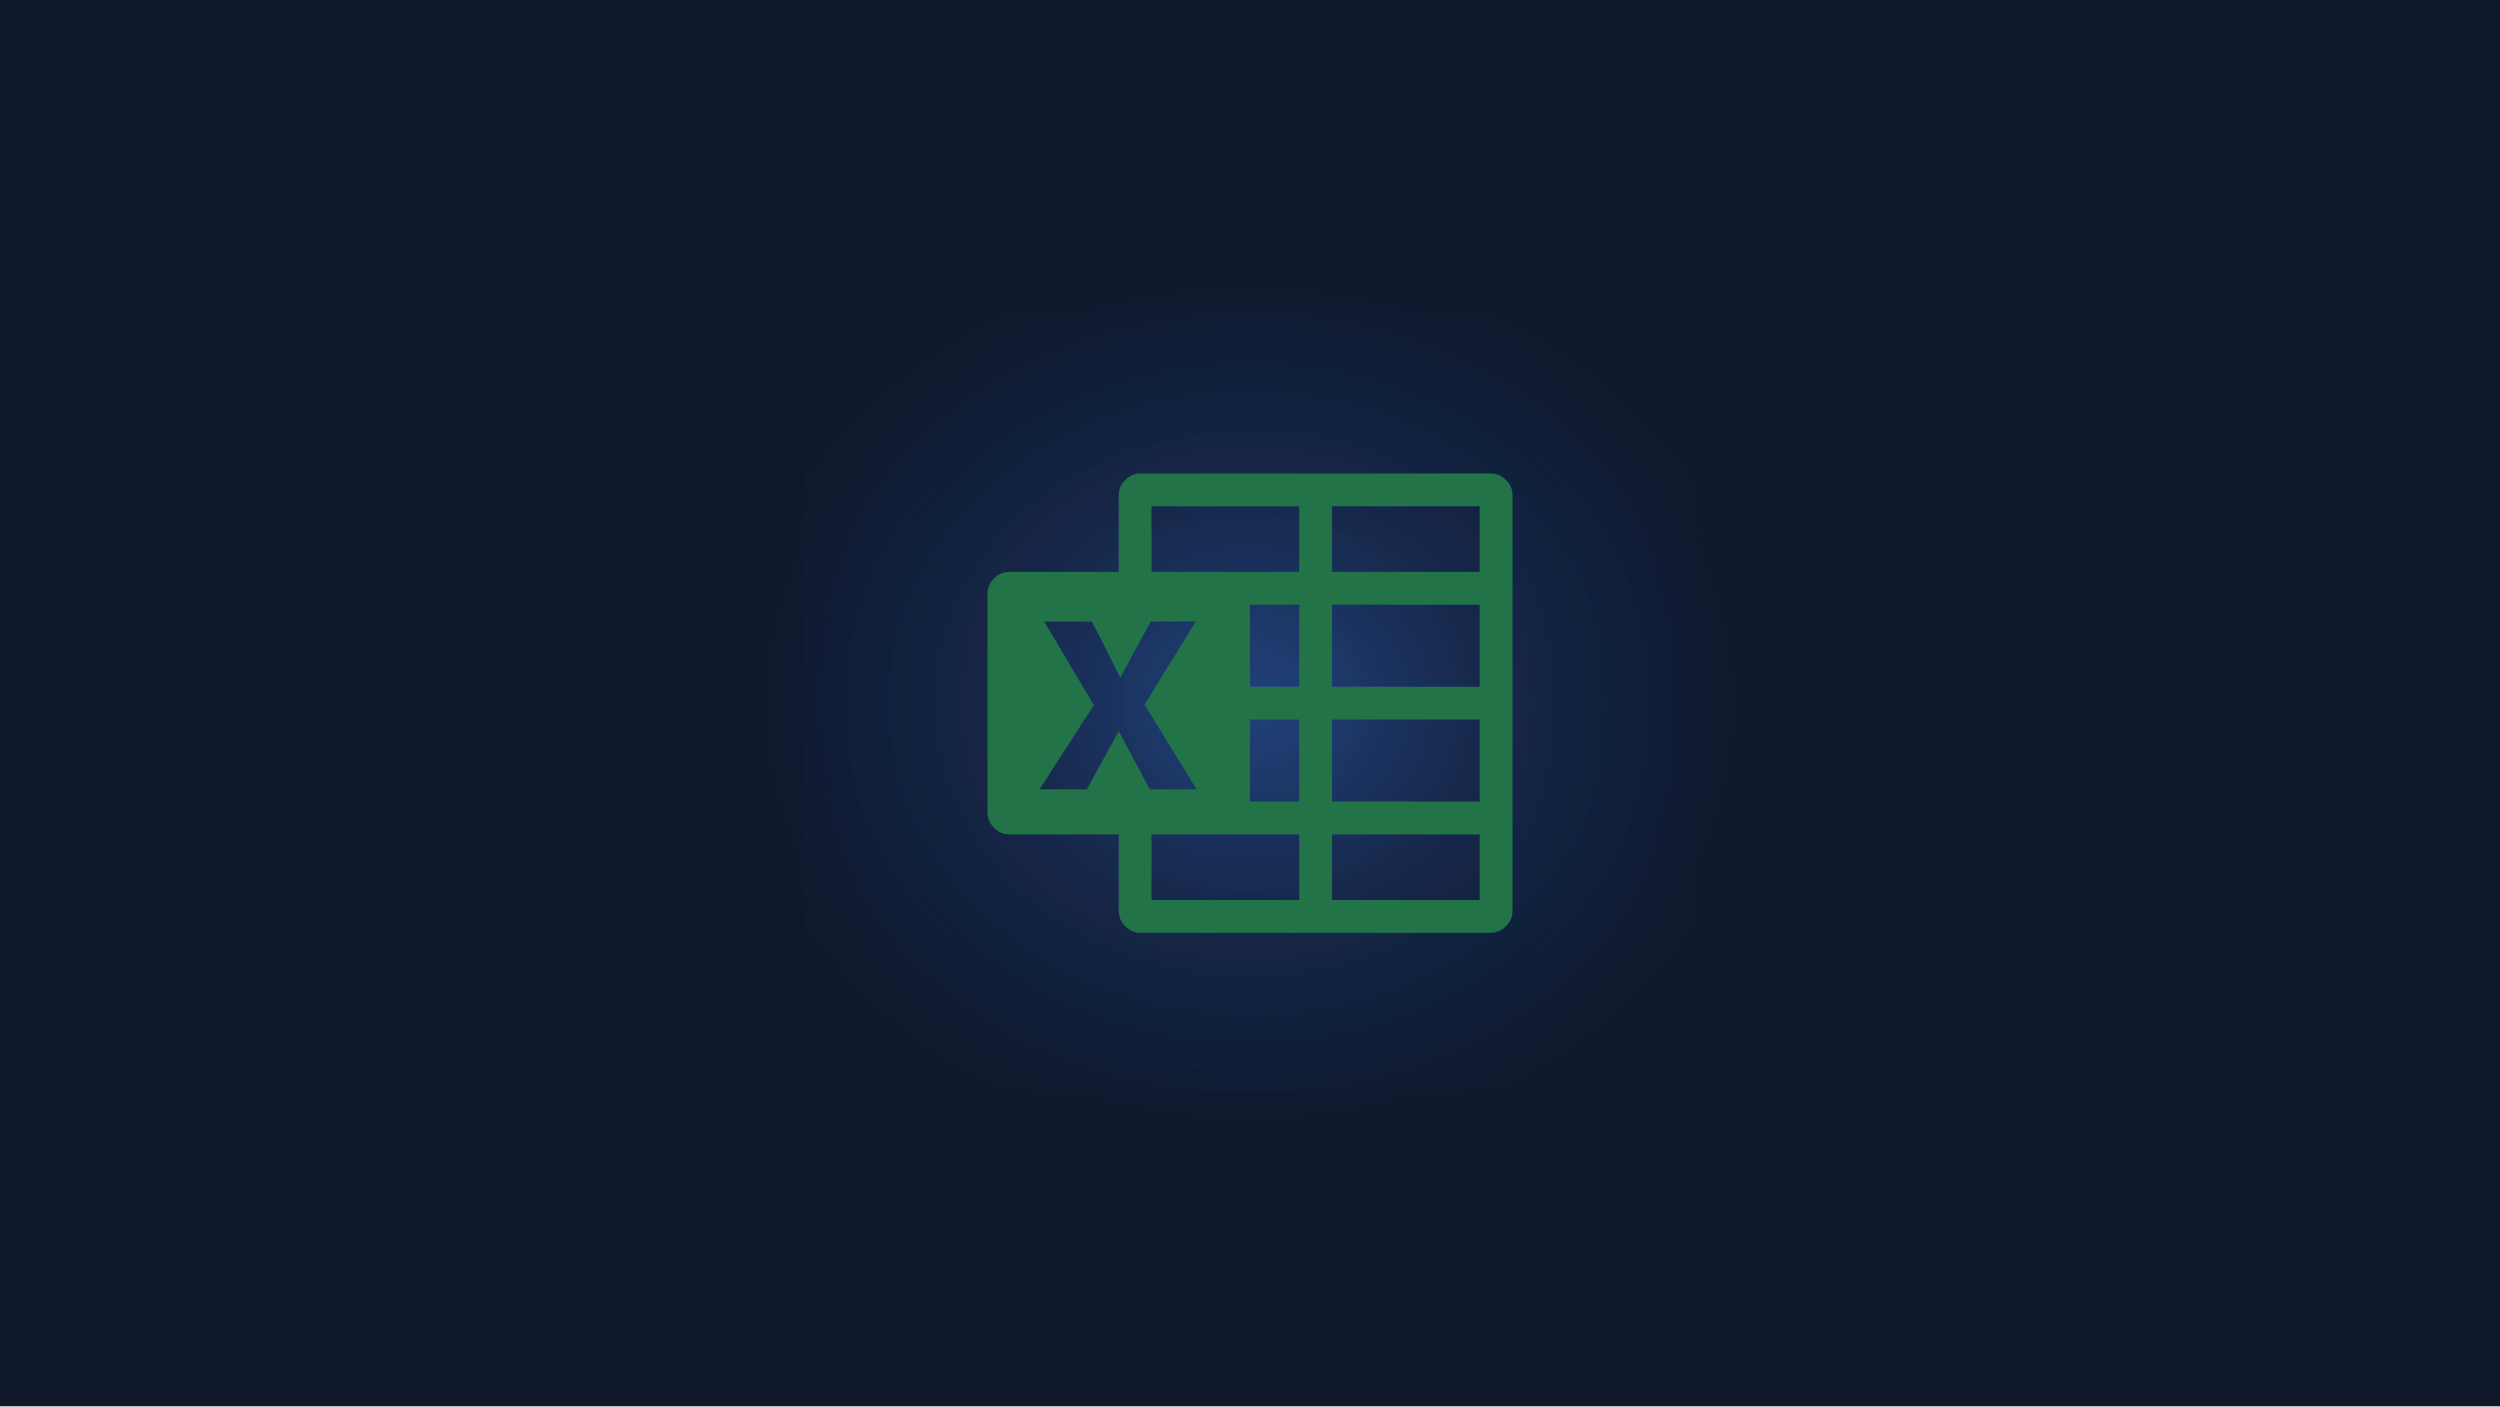
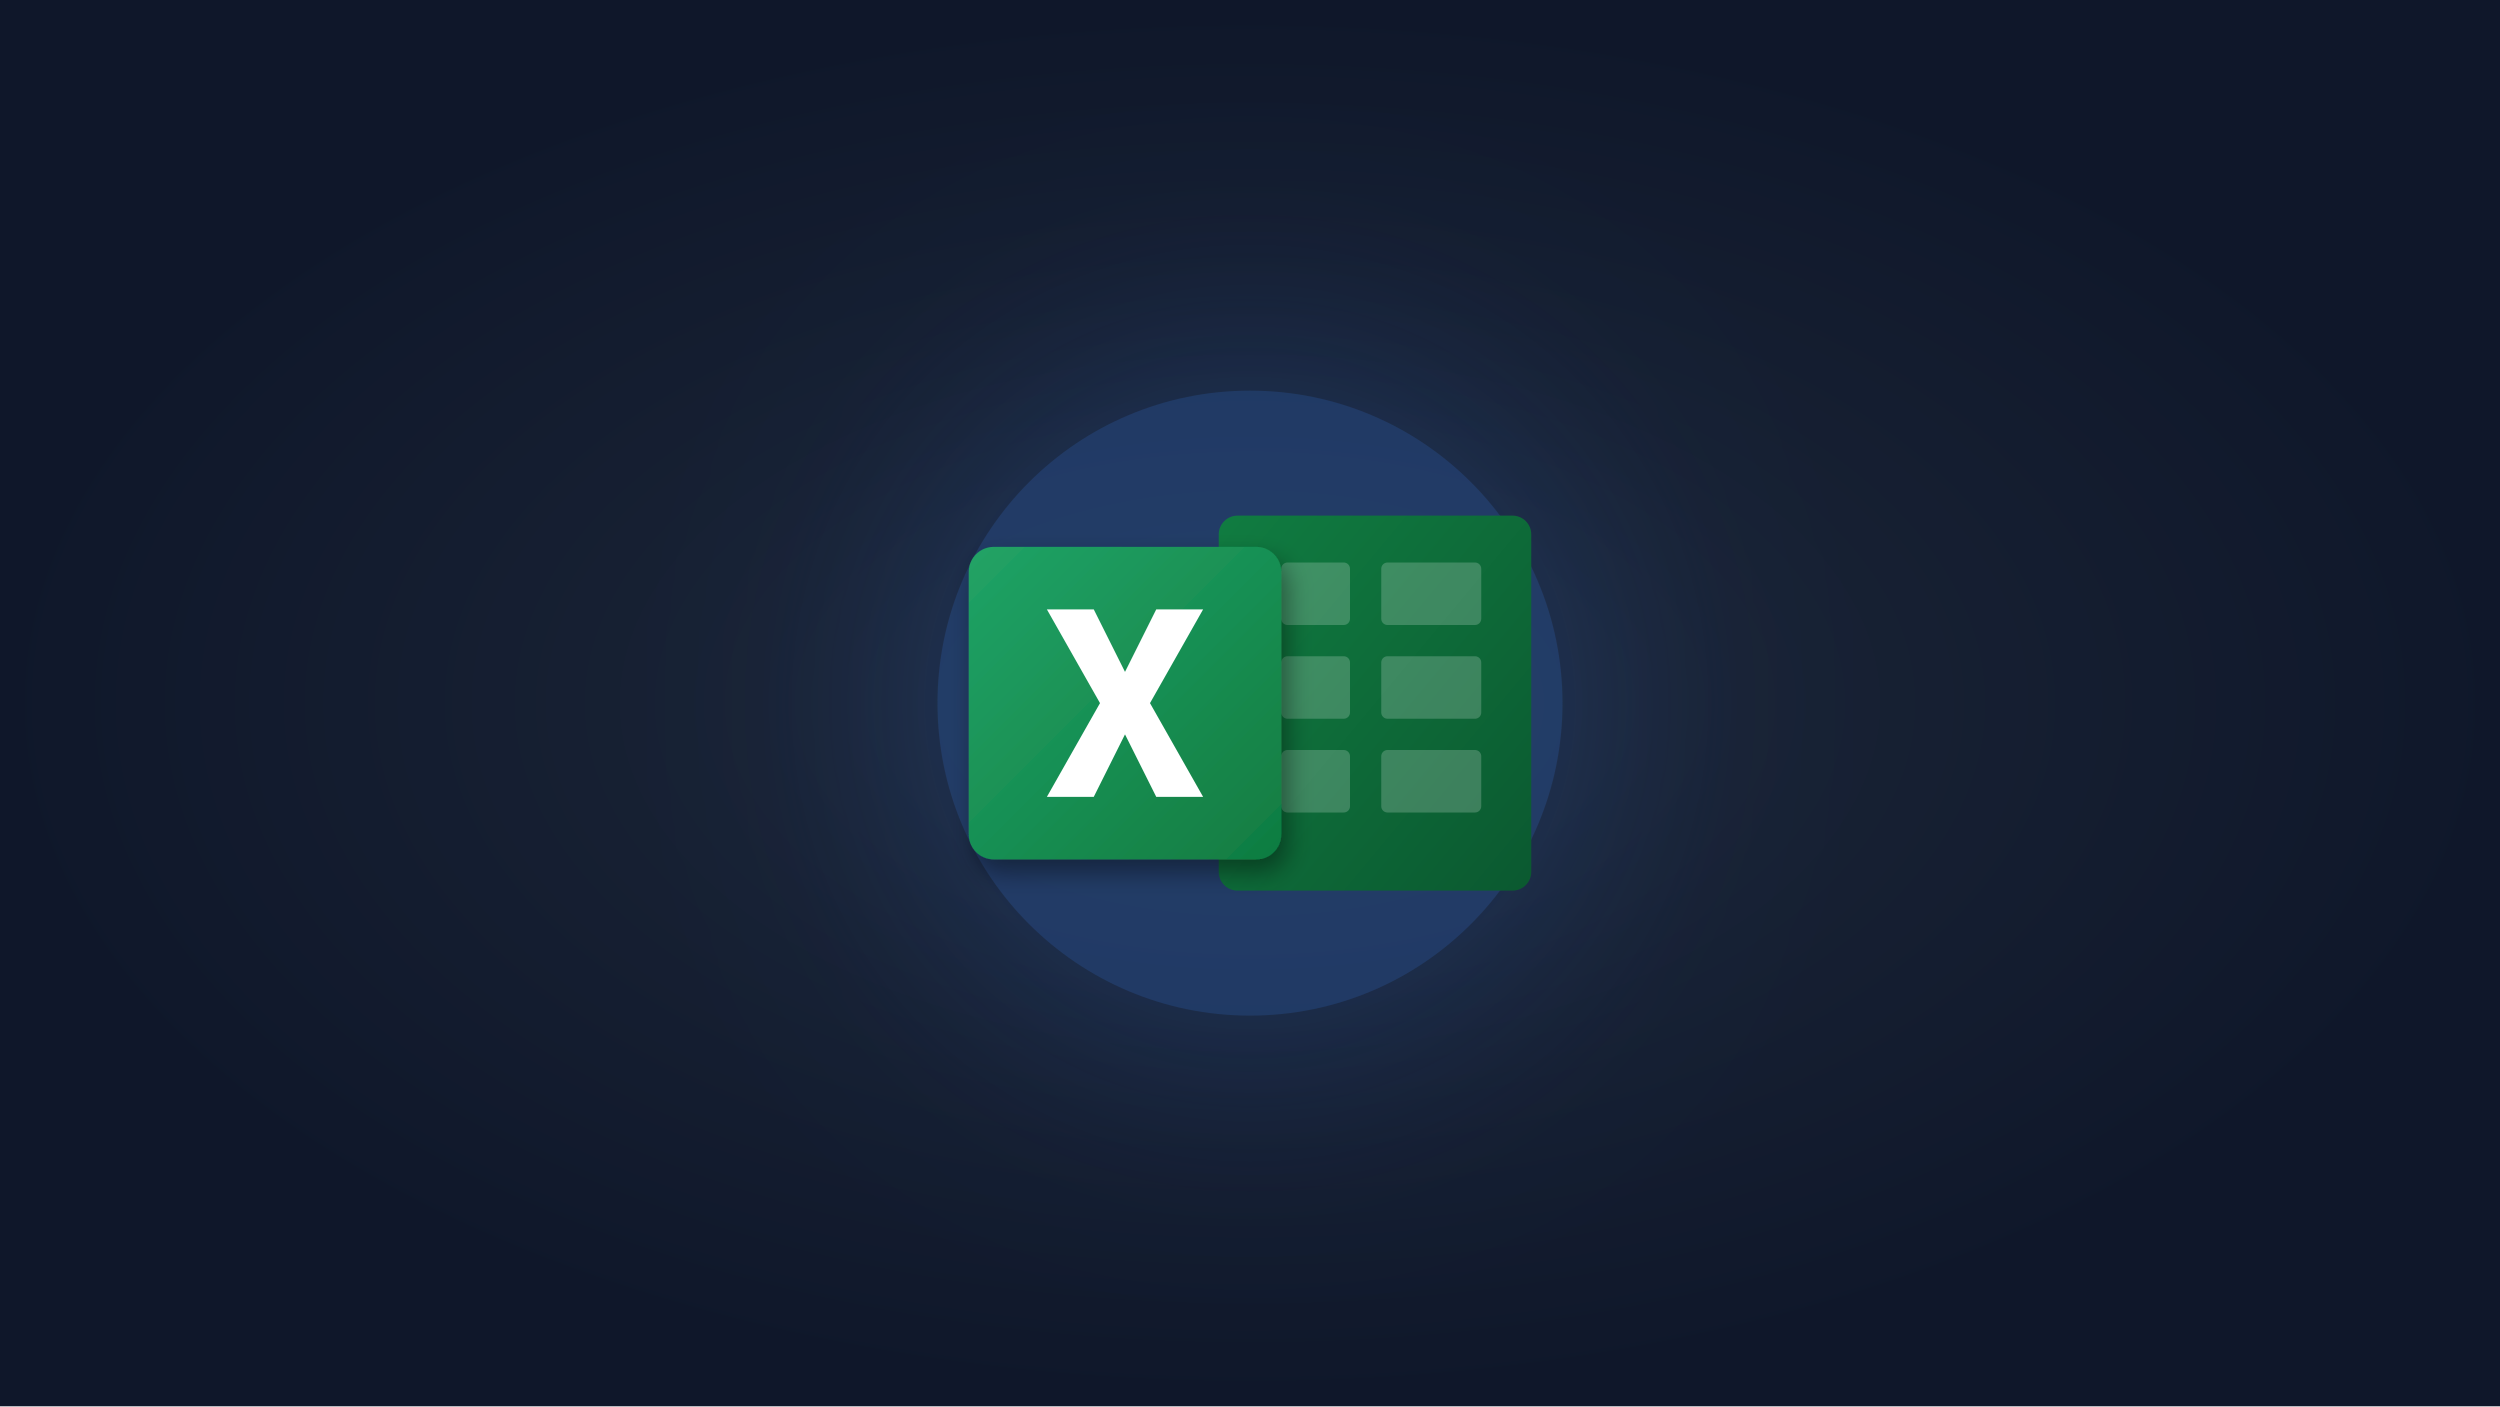
- <svg xmlns="http://www.w3.org/2000/svg" viewBox="0 0 1600 900" role="img" aria-labelledby="title">
+ <svg xmlns="http://www.w3.org/2000/svg" viewBox="0 0 800 450" width="100%" height="100%">
  <defs>
-     <radialGradient id="glow">
-       <stop stop-color="#3b82f6" stop-opacity=".34" />
-       <stop offset=".45" stop-color="#3b82f6" stop-opacity=".1" />
-       <stop offset="1" stop-color="#3b82f6" stop-opacity="0" />
+     <radialGradient id="bg-glow" cx="50%" cy="50%" r="50%" fx="50%" fy="50%">
+       <stop offset="0%" stop-color="#1e293b" />
+       <stop offset="100%" stop-color="#0f172a" />
    </radialGradient>
-     <filter id="logo-glow" x="-35%" y="-35%" width="170%" height="170%">
-       <feGaussianBlur in="SourceAlpha" stdDeviation="10" result="blur" />
-       <feFlood flood-color="#3b82f6" flood-opacity=".28" result="color" />
-       <feComposite in="color" in2="blur" operator="in" result="shadow" />
-       <feMerge>
-         <feMergeNode in="shadow" />
-         <feMergeNode in="SourceGraphic" />
-       </feMerge>
+     <filter id="glow" x="-50%" y="-50%" width="200%" height="200%">
+       <feGaussianBlur stdDeviation="45" result="blur" />
+       <feComposite in="SourceGraphic" in2="blur" operator="over" />
    </filter>
+     <filter id="shadow" x="-20%" y="-20%" width="140%" height="140%">
+       <feDropShadow dx="2" dy="4" stdDeviation="4" flood-color="#000000" flood-opacity="0.4" />
+     </filter>
+     <linearGradient id="excel-back" x1="0%" y1="0%" x2="100%" y2="100%">
+       <stop offset="0%" stop-color="#107c41" />
+       <stop offset="100%" stop-color="#0b5930" />
+     </linearGradient>
+     <linearGradient id="excel-front" x1="0%" y1="0%" x2="100%" y2="100%">
+       <stop offset="0%" stop-color="#21a366" />
+       <stop offset="100%" stop-color="#107c41" />
+     </linearGradient>
  </defs>
-   <rect width="1600" height="900" fill="#0f172a" />
-   <ellipse cx="800" cy="450" rx="340" ry="290" fill="url(#glow)" />
-   <g transform="translate(632 282) scale(14)" fill="#217346" filter="url(#logo-glow)">
-     <path d="M23 1.5q.41 0 .7.3.3.29.3.7v19q0 .41-.3.7-.29.3-.7.3H7q-.41 0-.7-.3-.3-.29-.3-.7V18H1q-.41 0-.7-.3-.3-.29-.3-.7V7q0-.41.3-.7Q.58 6 1 6h5V2.5q0-.41.3-.7.29-.3.7-.3zM6 13.28l1.42 2.66h2.14l-2.38-3.87 2.34-3.8H7.46l-1.3 2.4-.05.08-.04.09-.64-1.28-.66-1.29H2.59l2.27 3.82-2.48 3.85h2.16zM14.25 21v-3H7.5v3zm0-4.5v-3.75H12v3.75zm0-5.25V7.5H12v3.75zm0-5.25V3H7.5v3zm8.25 15v-3h-6.75v3zm0-4.5v-3.75h-6.75v3.75zm0-5.25V7.5h-6.75v3.75zm0-5.25V3h-6.75v3Z" />
+   <rect width="800" height="450" fill="url(#bg-glow)" />
+   <circle cx="400" cy="225" r="100" fill="#3b82f6" opacity="0.25" filter="url(#glow)" />
+   <g>
+     <rect x="390" y="165" width="100" height="120" rx="6" fill="url(#excel-back)" />
+     <rect x="410" y="180" width="22" height="20" rx="2" fill="#ffffff" opacity="0.2" />
+     <rect x="442" y="180" width="32" height="20" rx="2" fill="#ffffff" opacity="0.2" />
+     <rect x="410" y="210" width="22" height="20" rx="2" fill="#ffffff" opacity="0.2" />
+     <rect x="442" y="210" width="32" height="20" rx="2" fill="#ffffff" opacity="0.2" />
+     <rect x="410" y="240" width="22" height="20" rx="2" fill="#ffffff" opacity="0.2" />
+     <rect x="442" y="240" width="32" height="20" rx="2" fill="#ffffff" opacity="0.2" />
+     <rect x="310" y="175" width="100" height="100" rx="8" fill="url(#excel-front)" filter="url(#shadow)" />
+     <path d="M335 195 L350 195 L360 215 L370 195 L385 195 L368 225 L385 255 L370 255 L360 235 L350 255 L335 255 L352 225 Z" fill="#ffffff" />
  </g>
</svg>
